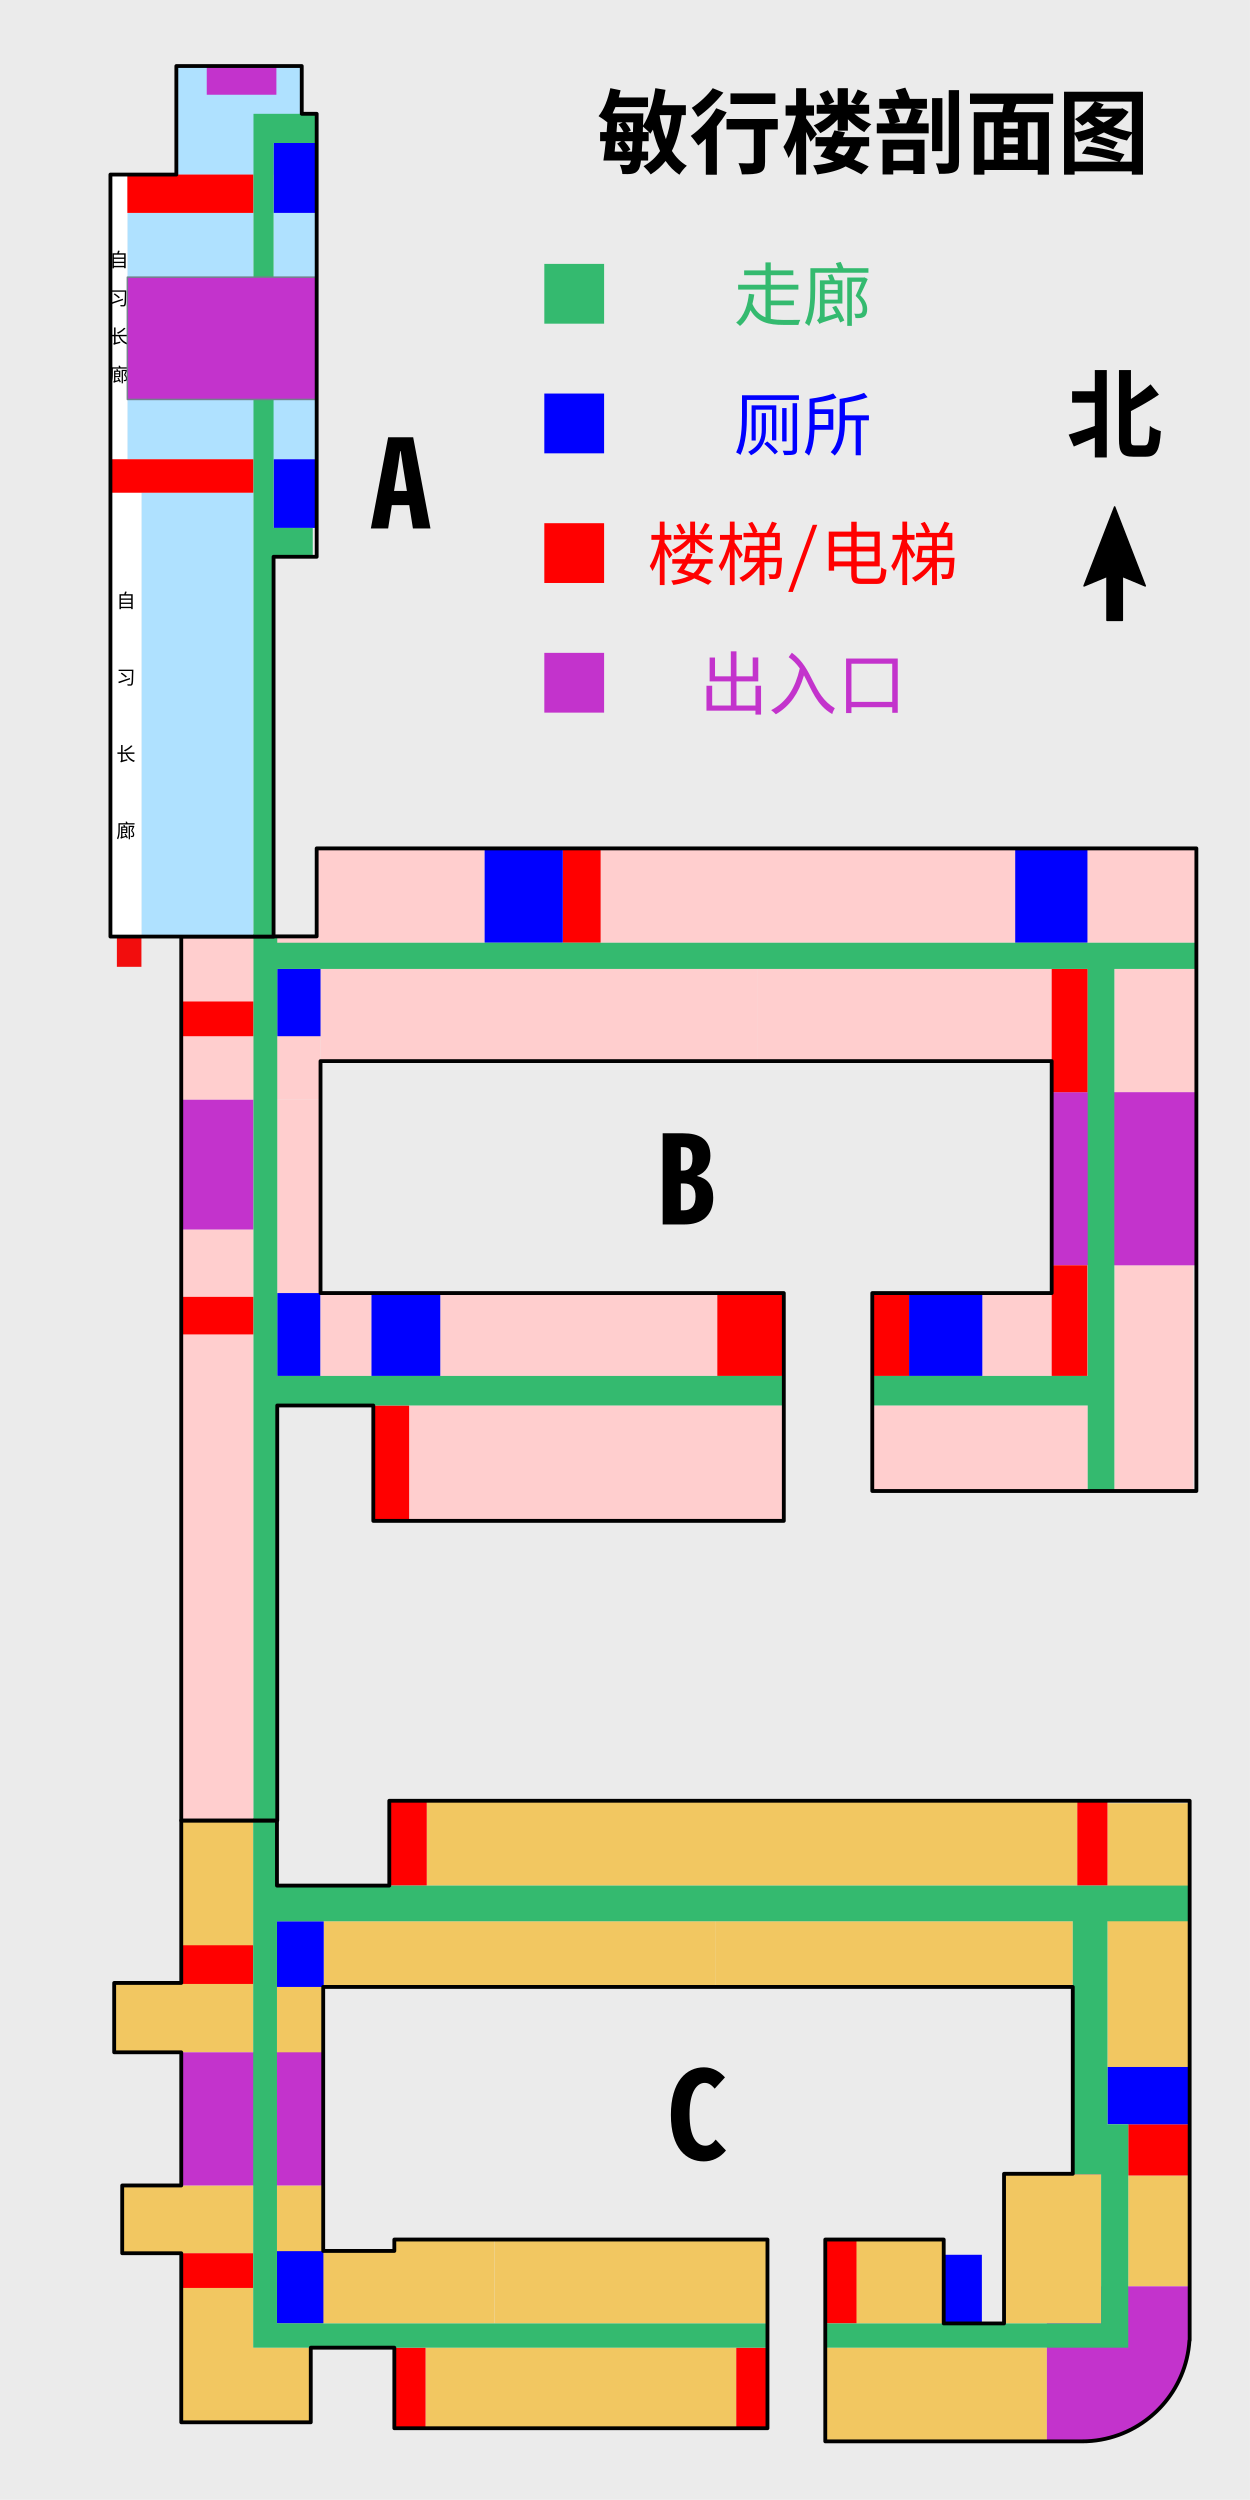
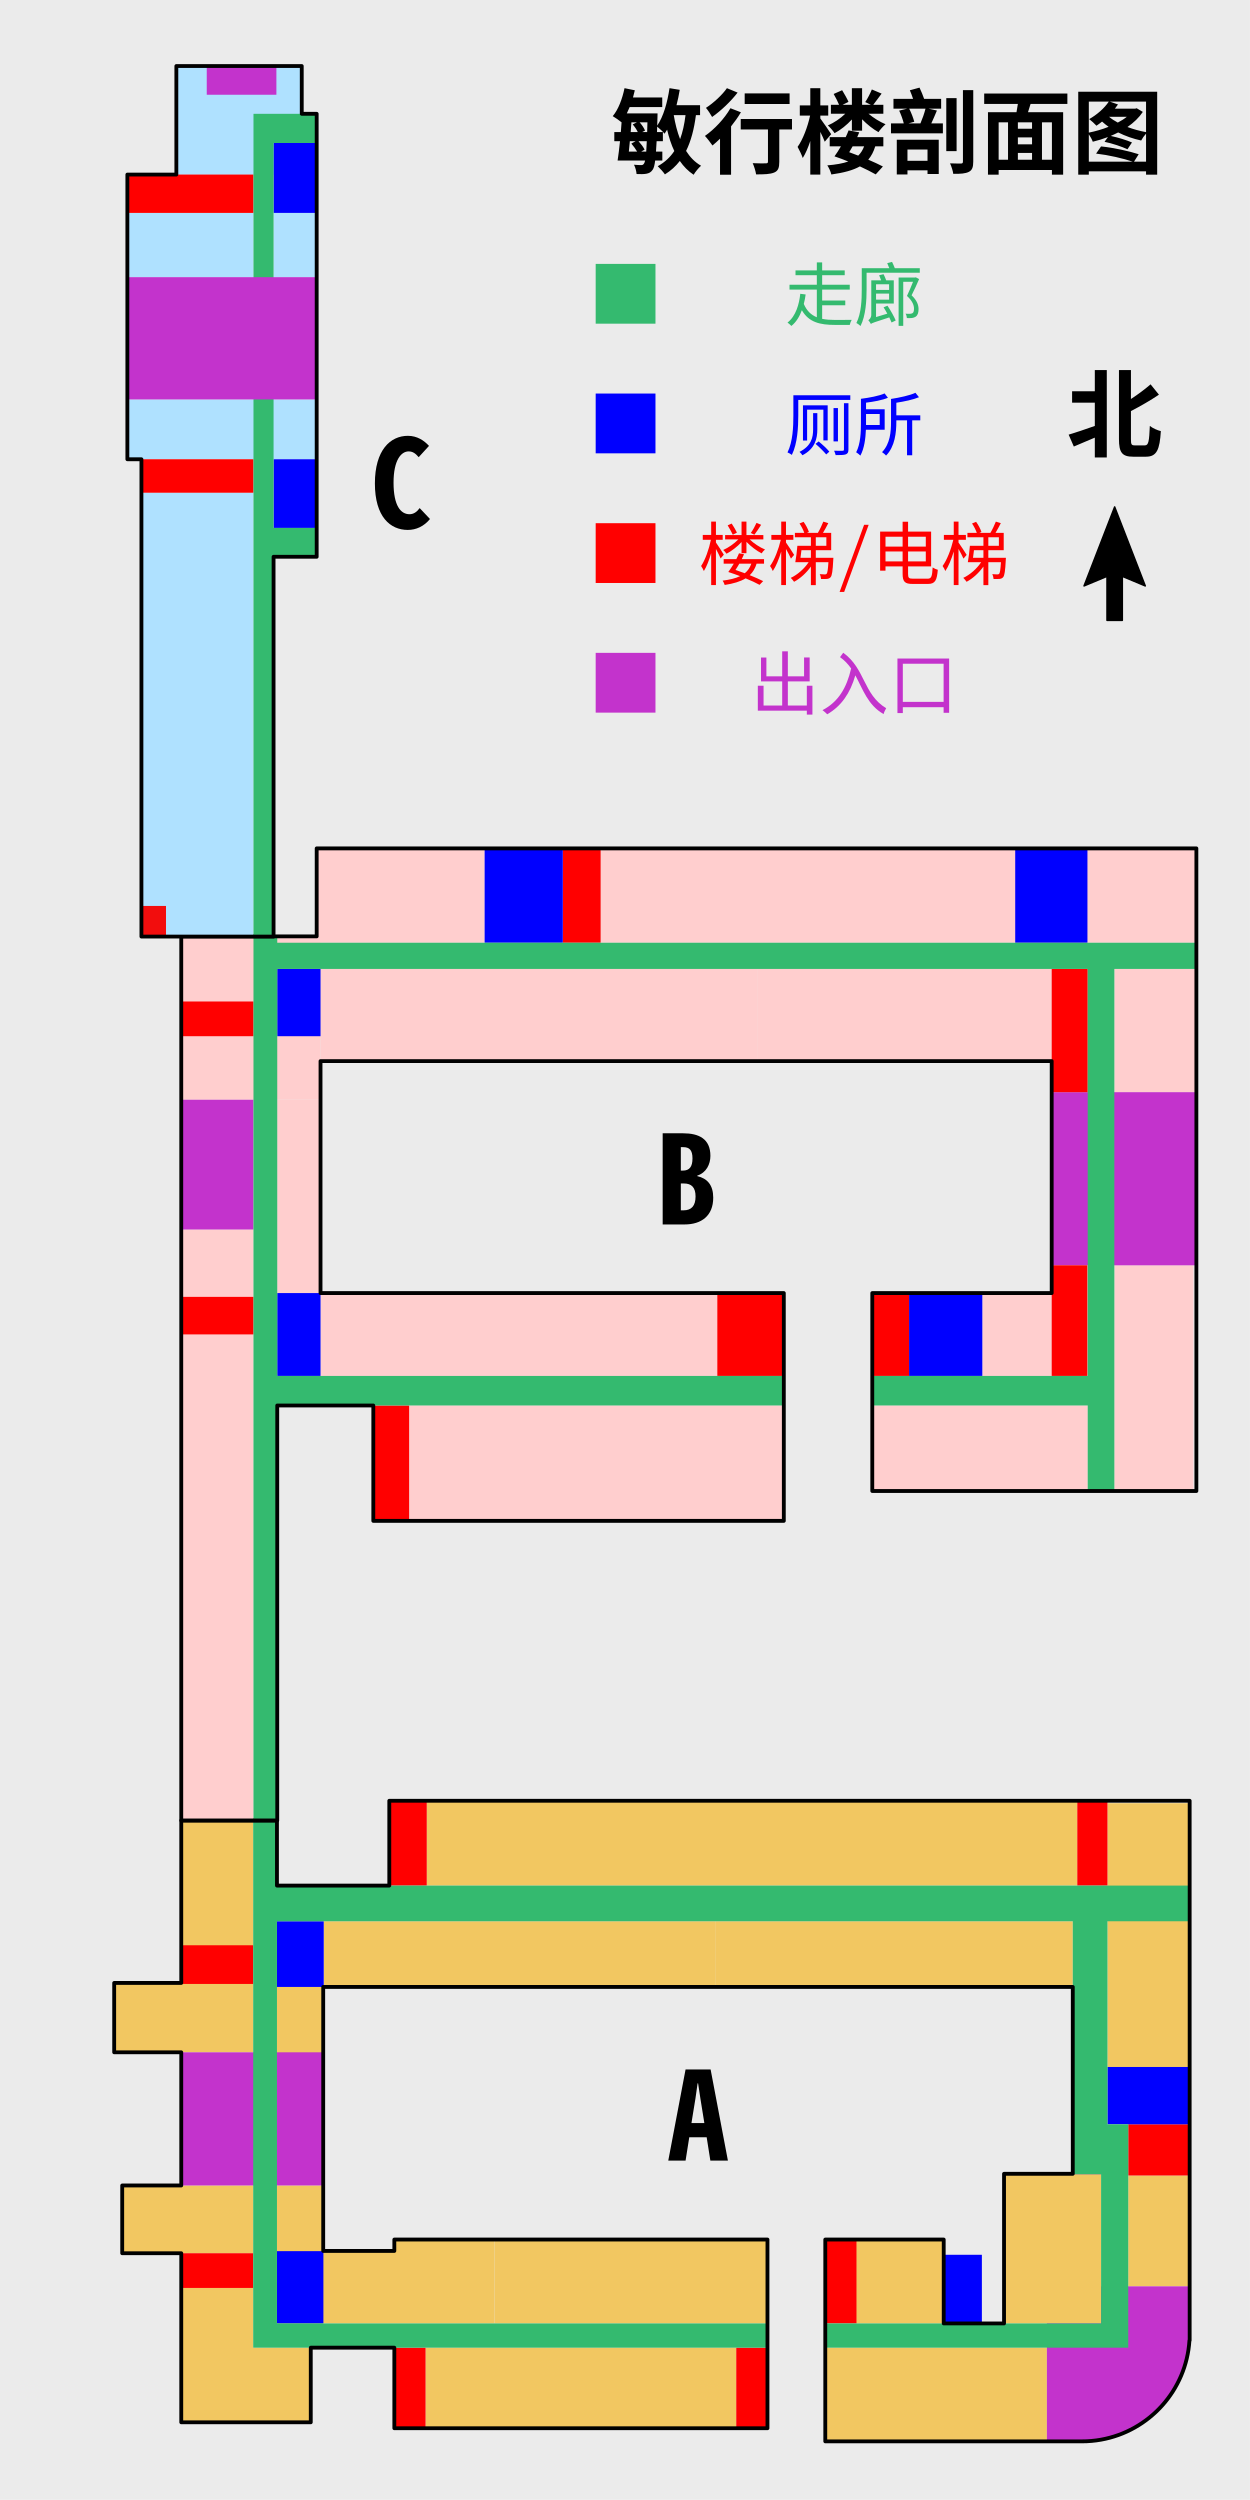
<svg xmlns="http://www.w3.org/2000/svg" width="100%" height="100%" viewBox="0 0 2717 5434" version="1.1" xml:space="preserve" style="fill-rule:evenodd;clip-rule:evenodd;stroke-linecap:round;stroke-linejoin:round;stroke-miterlimit:1.5;">
  <rect id="背景" x="0" y="-0" width="2716.53" height="5433.07" style="fill:#ebebeb;" />
  <g id="A">
-     <g id="_1层">
+     <g id="_1-2层">
      <rect id="zone-12x55-12x56" x="602.015" y="4318.82" width="100.528" height="145.395" style="fill:#f2c761;" />
      <rect id="zone-12x45-12x54" x="703.662" y="4176.07" width="852.295" height="142.75" style="fill:#f2c761;" />
      <rect id="zone-12x35-12x44" x="1555.96" y="4176.07" width="775.836" height="142.75" style="fill:#f2c761;" />
      <rect id="zone-12x30-12x34" x="2182.38" y="4724.98" width="210.969" height="325.225" style="fill:#f2c761;" />
      <rect id="zone-12x24-12x29" x="2407.17" y="3919.47" width="178.68" height="573.308" style="fill:#f2c761;" />
      <rect id="zone-12x05-12x23" x="927.583" y="3914.16" width="1414.03" height="184.355" style="fill:#f2c761;" />
      <path id="zone-12x01-12x04" d="M550.361,4460.89l-302.165,0l-0,-150.758l145.788,-0l-0,-353.198l156.377,0l0,503.956Z" style="fill:#f2c761;" />
      <rect id="zone-11x38-11x43" x="1793.83" y="5102.91" width="481.677" height="203.645" style="fill:#f2c761;" />
      <rect id="zone-11x34-11x37" x="2452.35" y="4728.68" width="133.502" height="240.884" style="fill:#f2c761;" />
      <rect id="zone-11x30-11x33" x="1860.85" y="4867.87" width="190.405" height="182.338" style="fill:#f2c761;" />
      <path id="zone-11x23-11x29" d="M1074.74,5050.2l-472.728,0l-0,-299.857l100.917,0l-0,142.756l153.966,-0l0,-25.237l217.845,0l0,182.338Z" style="fill:#f2c761;" />
      <rect id="zone-11x16-11x22" x="1074.74" y="4867.87" width="593.434" height="182.338" style="fill:#f2c761;" />
      <rect id="zone-11x06-11x15" x="924.973" y="5102.91" width="675.356" height="175.094" style="fill:#f2c761;" />
      <path id="zone-11x03-11x05" d="M675.492,5265.11l-281.508,-0l-0,-292.037l156.377,-0l0,129.845l125.131,-0l0,162.192Z" style="fill:#f2c761;" />
      <rect id="zone-11x01-11x02" x="265.637" y="4750.35" width="284.724" height="147.301" style="fill:#f2c761;" />
      <g id="_1层入口">
        <path d="M2393.35,4969.56l192.499,-0l0,117.649l-0.461,-0c-6.782,108.509 -87.611,197.083 -192.496,215.728c-13.373,2.377 -27.137,3.618 -41.189,3.618l-76.193,-0l0,-256.354l117.84,0l-0,-80.641Z" style="fill:#c333cc;" />
        <rect x="393.984" y="4460.89" width="308.948" height="289.456" style="fill:#c333cc;" />
        <rect x="2331.79" y="4619.18" width="61.553" height="106.757" style="fill:#c333cc;" />
      </g>
    </g>
    <g id="图标">
      <g id="楼梯">
        <rect x="846.166" y="3914.16" width="81.417" height="184.355" style="fill:#f00;" />
        <rect x="393.984" y="4228.22" width="156.377" height="84.072" style="fill:#f00;" />
        <rect x="857.126" y="5102.91" width="67.847" height="175.094" style="fill:#f00;" />
        <rect x="1600.33" y="5102.91" width="67.847" height="175.094" style="fill:#f00;" />
        <rect x="393.984" y="4897.65" width="156.377" height="75.42" style="fill:#f00;" />
        <rect x="2341.61" y="3914.16" width="65.552" height="184.355" style="fill:#f00;" />
        <rect x="2452.35" y="4617.38" width="133.502" height="111.294" style="fill:#f00;" />
        <rect x="1793.83" y="4867.87" width="67.847" height="182.338" style="fill:#f00;" />
      </g>
      <g id="厕所">
        <rect x="2407.17" y="4492.78" width="178.68" height="124.603" style="fill:#00f;" />
        <rect x="602.015" y="4893.1" width="100.917" height="157.101" style="fill:#00f;" />
        <rect x="602.015" y="4176.07" width="101.647" height="142.75" style="fill:#00f;" />
        <rect x="2051.26" y="4900.99" width="82.934" height="149.217" style="fill:#00f;" />
      </g>
      <path id="_1" d="M1668.18,5102.91l-1117.82,-0l0,-1145.98l51.654,0l-0,141.582l1983.83,-0l0,77.552l-178.68,-0l0,441.315l45.179,0l-0,485.529l-658.515,-0l0,-52.709l599.517,0l-0,-324.264l-61.553,0l-0,-549.871l-1729.78,-0l-0,874.135l1066.16,0l-0,52.709Z" style="fill:#34ba6f;" />
    </g>
-     <path id="_1轮廓" d="M2331.79,4724.98l-0,-406.16l-1629.25,-0l-0,573.814l154.583,-0l-0,-24.767l811.051,0l-0,410.14l-811.051,0l-0,-175.093l-181.634,-0l0,162.192l-281.508,-0l-0,-367.457l-128.347,-0l-0,-147.301l128.347,0l-0,-289.456l-145.788,0l-0,-150.758l145.788,-0l-0,-353.198l208.031,0l-0,141.582l244.151,-0l0,-184.355l1739.68,0l0,1173.05l-0.461,-0c-6.782,108.509 -87.611,197.083 -192.496,215.728c-13.373,2.377 -27.137,3.618 -41.189,3.618l-557.87,-0l0,-438.692l257.426,0l0,182.338l131.122,0l0,-325.225l149.416,0Z" style="fill:none;stroke:#000;stroke-width:8.33px;" />
+     <path id="_1-2轮廓" d="M2331.79,4724.98l-0,-406.16l-1629.25,-0l-0,573.814l154.583,-0l-0,-24.767l811.051,0l-0,410.14l-811.051,0l-0,-175.093l-181.634,-0l0,162.192l-281.508,-0l-0,-367.457l-128.347,-0l-0,-147.301l128.347,0l-0,-289.456l-145.788,0l-0,-150.758l145.788,-0l-0,-353.198l208.031,0l-0,141.582l244.151,-0l0,-184.355l1739.68,0l0,1173.05l-0.461,-0c-6.782,108.509 -87.611,197.083 -192.496,215.728c-13.373,2.377 -27.137,3.618 -41.189,3.618l-557.87,-0l0,-438.692l257.426,0l0,182.338l131.122,0l0,-325.225l149.416,0Z" style="fill:none;stroke:#000;stroke-width:8.33px;" />
  </g>
  <g id="B">
    <g id="房间1F">
      <rect id="zone-22x48-22x64" x="696.699" y="2101.47" width="948.987" height="205.051" style="fill:#ffcece;" />
      <rect id="zone-22x40-22x47" x="1645.69" y="2101.47" width="640.278" height="204.949" style="fill:#ffcece;" />
      <rect id="zone-22x38-22x39" x="2135.16" y="2810.63" width="150.808" height="180.085" style="fill:#ffcece;" />
      <rect id="zone-22x32-22x37" x="1895.98" y="3054.98" width="468.28" height="185.865" style="fill:#ffcece;" />
      <rect id="zone-22x26-22x31" x="2422.14" y="2750.28" width="171.828" height="490.563" style="fill:#ffcece;" />
      <rect id="zone-22x23-22x25" x="2422.14" y="2106.08" width="178.303" height="267.905" style="fill:#ffcece;" />
      <rect id="zone-22x11-22x22" x="1305.54" y="1844.06" width="1294.91" height="205.051" style="fill:#ffcece;" />
      <rect id="zone-22x08-22x10" x="688.331" y="1844.06" width="365.068" height="205.051" style="fill:#ffcece;" />
      <rect id="zone-22x01-22x07" x="393.984" y="2035.73" width="302.716" height="354.684" style="fill:#ffcece;" />
      <rect id="zone-21x16-21x25" x="889.288" y="3054.98" width="814.411" height="250.78" style="fill:#ffcece;" />
-       <rect id="zone-21x09-21x15" x="956.983" y="2810.63" width="602.179" height="180.085" style="fill:#ffcece;" />
+       <rect id="zone-21x09-21x15" x="696.699" y="2810.63" width="862.462" height="180.085" style="fill:#ffcece;" />
      <rect id="zone-21x07-21x08" x="602.616" y="2390.41" width="94.083" height="420.216" style="fill:#ffcece;" />
      <rect id="zone-21x01-21x06" x="393.984" y="2672.45" width="156.979" height="1284.48" style="fill:#ffcece;" />
      <rect x="393.984" y="2390.41" width="156.979" height="282.039" style="fill:#c333cc;" />
      <rect x="2285.96" y="2373.99" width="315.082" height="376.292" style="fill:#c333cc;" />
    </g>
    <g id="图标1">
      <g id="楼梯1">
        <rect x="393.984" y="2176.85" width="156.979" height="75.442" style="fill:#f00;" />
        <rect x="1223.28" y="1844.06" width="82.254" height="205.051" style="fill:#f00;" />
        <rect x="2285.96" y="2106.08" width="78.3" height="267.905" style="fill:#f00;" />
        <rect x="393.984" y="2818.89" width="156.979" height="81.562" style="fill:#f00;" />
        <rect x="811.414" y="3054.98" width="77.874" height="250.78" style="fill:#f00;" />
        <rect x="1559.16" y="2809.49" width="144.537" height="181.228" style="fill:#f00;" />
        <rect x="1894.12" y="2809.49" width="81.871" height="181.228" style="fill:#f00;" />
        <rect x="2285.96" y="2750.28" width="77.698" height="240.437" style="fill:#f00;" />
      </g>
      <g id="卫生间">
        <rect x="2206.68" y="1844.06" width="156.979" height="205.051" style="fill:#00f;" />
        <rect x="602.616" y="2810.63" width="94.083" height="180.085" style="fill:#00f;" />
        <rect x="1976" y="2810.63" width="159.16" height="180.085" style="fill:#00f;" />
        <rect x="602.616" y="2106.08" width="94.083" height="146.208" style="fill:#00f;" />
-         <rect x="807.005" y="2810.63" width="149.977" height="180.085" style="fill:#00f;" />
        <rect x="1053.4" y="1844.06" width="169.885" height="205.051" style="fill:#00f;" />
      </g>
-       <rect x="696.699" y="2814.73" width="110.306" height="175.989" style="fill:#ffcece;" />
      <path id="_1-2楼" d="M1703.7,3054.98l-1101.08,0l0,901.959l-51.653,0l-0,-1921.62l51.653,0l0,13.792l1997.83,0l-0,56.974l-178.303,-0l0,1134.76l-57.878,-0l-0,-185.865l-468.28,0l-1.859,-64.261l470.139,-0l-0,-884.634l-1761.65,-0l0,884.634l1101.08,-0l-0,64.261Z" style="fill:#34ba6f;" />
    </g>
-     <path id="_1-2轮廓" d="M688.331,1844.06l1912.11,0l-0,1396.79l-704.461,-0l-0,-430.211l389.98,0l-0,-504.207l-1589.27,-0l0,504.207l1007,0l-0,495.126l-892.285,-0l-0,-250.78l-208.798,0l0,901.959l-208.632,0l-0,-1921.62l294.347,0l-0,-191.259Z" style="fill:none;stroke:#000;stroke-width:8.33px;" />
+     <path id="_1-2轮廓1" d="M1703.7,2810.63l-0,495.126l-892.285,-0l-0,-250.78l-208.798,0l0,901.959l-208.632,0l-0,-1921.62l294.347,0l-0,-191.259l1912.11,0l-0,1396.79l-704.461,-0l-0,-430.211l389.98,0l-0,-504.207l-1589.27,-0l0,504.207l1007,0Z" style="fill:none;stroke:#000;stroke-width:8.33px;" />
  </g>
  <g id="C">
    <g id="房间">
      <rect id="zone-32x06-32x07" x="594.621" y="462.765" width="93.71" height="139.707" style="fill:#afe1ff;" />
+       <rect id="zone-32x03-32x05" x="383.312" y="143.552" width="272.57" height="236.375" style="fill:#afe1ff;" />
+       <rect id="zone-32x01-32x02" x="276.841" y="462.765" width="274.122" height="139.707" style="fill:#afe1ff;" />
      <rect id="zone-31x15-31x18" x="276.841" y="868.221" width="410.722" height="130.026" style="fill:#afe1ff;" />
      <rect id="zone-31x01-31x14" x="307.414" y="1070.73" width="243.549" height="964.589" style="fill:#afe1ff;" />
-       <rect id="zone-32x01-32x02" x="276.841" y="462.765" width="274.122" height="139.707" style="fill:#afe1ff;" />
-       <rect id="zone-32x04-32x05" x="383.312" y="143.552" width="272.57" height="236.375" style="fill:#afe1ff;" />
    </g>
    <g id="楼梯2">
-       <g id="自习长廊">
-         <rect x="240.03" y="379.438" width="36.81" height="618.809" style="fill:#fff;" />
-         <rect x="240.03" y="1070.96" width="67.384" height="964.359" style="fill:#fff;" />
-       </g>
      <rect x="276.841" y="379.438" width="274.122" height="83.327" style="fill:#f00;" />
-       <rect x="240.03" y="998.247" width="310.933" height="72.71" style="fill:#f00;" />
+       <rect x="307.414" y="998.247" width="243.549" height="72.71" style="fill:#f00;" />
      <g id="厕所1">
        <rect x="594.621" y="310.822" width="93.71" height="151.943" style="fill:#00f;" />
        <rect x="594.621" y="998.247" width="93.71" height="149.242" style="fill:#00f;" />
      </g>
-       <rect x="254.028" y="2035.32" width="53.386" height="66.159" style="fill:#f20d0d;" />
+       <rect x="307.414" y="1969.16" width="53.386" height="66.159" style="fill:#f20d0d;" />
    </g>
-     <path id="走廊" d="M550.963,2035.32l-0,-1787.93l137.368,0l-0,63.435l-93.71,-0l0,836.666l85.169,0l-0,62.721l-85.169,-0l0,825.106l-43.658,0Z" style="fill:#34ba6f;" />
-     <g id="文字">
-       <g>
-         <text x="237.602px" y="579.842px" style="font-family:'NotoSansMonoCJKsc-Regular', 'Noto Sans Mono CJK SC', sans-serif;font-size:41.667px;">自</text>
-         <text x="237.602px" y="663.176px" style="font-family:'NotoSansMonoCJKsc-Regular', 'Noto Sans Mono CJK SC', sans-serif;font-size:41.667px;">习</text>
-         <text x="237.602px" y="746.509px" style="font-family:'NotoSansMonoCJKsc-Regular', 'Noto Sans Mono CJK SC', sans-serif;font-size:41.667px;">长</text>
-         <text x="237.602px" y="829.842px" style="font-family:'NotoSansMonoCJKsc-Regular', 'Noto Sans Mono CJK SC', sans-serif;font-size:41.667px;">廊</text>
-       </g>
-       <g transform="matrix(1,0,0,1,-18.9408,0)">
-         <text x="271.83px" y="1320.84px" style="font-family:'NotoSansMonoCJKsc-Regular', 'Noto Sans Mono CJK SC', sans-serif;font-size:41.667px;">自</text>
-         <text x="271.83px" y="1487.51px" style="font-family:'NotoSansMonoCJKsc-Regular', 'Noto Sans Mono CJK SC', sans-serif;font-size:41.667px;">习</text>
-         <text x="271.83px" y="1654.17px" style="font-family:'NotoSansMonoCJKsc-Regular', 'Noto Sans Mono CJK SC', sans-serif;font-size:41.667px;">长</text>
-         <g transform="matrix(41.6667,0,0,41.6667,313.496,1820.84)" />
-         <text x="271.83px" y="1820.84px" style="font-family:'NotoSansMonoCJKsc-Regular', 'Noto Sans Mono CJK SC', sans-serif;font-size:41.667px;">廊</text>
-       </g>
-     </g>
+     <path id="走廊" d="M550.963,2035.32l-0,-1787.93l137.368,0l-0,63.435l-93.71,-0l0,836.666l93.71,0l-0,62.721l-93.71,-0l0,825.106l-43.658,0Z" style="fill:#34ba6f;" />
    <g id="_1F入口">
      <rect x="449.38" y="143.552" width="151.384" height="62.387" style="fill:#c333cc;" />
-       <rect x="276.841" y="602.472" width="410.722" height="265.749" style="fill:#c333cc;stroke:#737f8c;stroke-width:3.33px;" />
+       <rect x="276.841" y="602.472" width="410.722" height="265.749" style="fill:#c333cc;" />
    </g>
-     <path id="轮廓" d="M383.312,143.552l272.57,-0l-0,103.835l32.449,0l-0,962.822l-93.71,-0l0,825.521l-354.591,-0l0,-1656.29l143.282,-0l-0,-235.886Z" style="fill:none;stroke:#000;stroke-width:8.33px;" />
+     <path id="_1-3-4轮廓" d="M276.841,379.438l106.471,-0l-0,-235.886l272.57,-0l-0,103.835l32.449,0l-0,962.822l-93.71,-0l0,825.521l-287.207,-0l0,-1037.48l-30.573,-0l-0,-618.809Z" style="fill:none;stroke:#000;stroke-width:8.33px;" />
  </g>
  <g id="图例">
    <g>
      <path d="M2406.18,1252.71l-49.897,20.841l66.529,-171.672l66.529,171.672l-49.897,-20.841l0,95.658l-33.264,0l-0,-95.658Z" style="stroke:#000;stroke-width:3.33px;" />
      <g transform="matrix(208.333,0,0,208.333,2526.98,977.891)" />
      <text x="2318.64px" y="977.891px" style="font-family:'NotoSansMonoCJKsc-Bold', 'Noto Sans Mono CJK SC', sans-serif;font-weight:700;font-size:208.333px;">北</text>
    </g>
    <g>
      <g id="出入口">
-         <rect x="1183.13" y="573.603" width="129.947" height="129.947" style="fill:#34ba6f;" />
-         <g transform="matrix(150,0,0,150,1894.96,696.177)" />
-         <text x="1594.96px" y="696.177px" style="font-family:'NotoSansMonoCJKsc-Regular', 'Noto Sans Mono CJK SC', sans-serif;font-size:150px;fill:#34ba6f;">走廊</text>
+         <rect x="1294.78" y="573.603" width="129.947" height="129.947" style="fill:#34ba6f;" />
+         <g transform="matrix(150,0,0,150,2006.62,696.177)" />
+         <text x="1706.62px" y="696.177px" style="font-family:'NotoSansMonoCJKsc-Regular', 'Noto Sans Mono CJK SC', sans-serif;font-size:150px;fill:#34ba6f;">走廊</text>
      </g>
      <g id="厕所2">
-         <rect x="1183.13" y="855.416" width="129.947" height="129.947" style="fill:#00f;" />
-         <g transform="matrix(150,0,0,150,1894.96,977.99)" />
-         <text x="1594.96px" y="977.99px" style="font-family:'NotoSansMonoCJKsc-Regular', 'Noto Sans Mono CJK SC', sans-serif;font-size:150px;fill:#00f;">厕所</text>
+         <rect x="1294.78" y="855.416" width="129.947" height="129.947" style="fill:#00f;" />
+         <g transform="matrix(150,0,0,150,2006.62,977.99)" />
+         <text x="1706.62px" y="977.99px" style="font-family:'NotoSansMonoCJKsc-Regular', 'Noto Sans Mono CJK SC', sans-serif;font-size:150px;fill:#00f;">厕所</text>
      </g>
      <g id="楼梯3">
-         <rect x="1183.13" y="1137.23" width="129.947" height="129.947" style="fill:#f00;" />
-         <g transform="matrix(150,0,0,150,2082.46,1259.8)" />
-         <text x="1407.46px" y="1259.8px" style="font-family:'NotoSansMonoCJKsc-Regular', 'Noto Sans Mono CJK SC', sans-serif;font-size:150px;fill:#f00;">楼梯/电梯</text>
+         <rect x="1294.78" y="1137.23" width="129.947" height="129.947" style="fill:#f00;" />
+         <g transform="matrix(150,0,0,150,2194.12,1259.8)" />
+         <text x="1519.12px" y="1259.8px" style="font-family:'NotoSansMonoCJKsc-Regular', 'Noto Sans Mono CJK SC', sans-serif;font-size:150px;fill:#f00;">楼梯/电梯</text>
      </g>
      <g id="楼梯4">
-         <rect x="1183.13" y="1419.04" width="129.947" height="129.947" style="fill:#c333cc;" />
-         <g transform="matrix(150,0,0,150,1969.96,1541.62)" />
-         <text x="1519.96px" y="1541.62px" style="font-family:'NotoSansMonoCJKsc-Regular', 'Noto Sans Mono CJK SC', sans-serif;font-size:150px;fill:#c333cc;">出入口</text>
+         <rect x="1294.78" y="1419.04" width="129.947" height="129.947" style="fill:#c333cc;" />
+         <g transform="matrix(150,0,0,150,2081.62,1541.62)" />
+         <text x="1631.62px" y="1541.62px" style="font-family:'NotoSansMonoCJKsc-Regular', 'Noto Sans Mono CJK SC', sans-serif;font-size:150px;fill:#c333cc;">出入口</text>
      </g>
    </g>
-     <g transform="matrix(200,0,0,200,2498.37,361.658)" />
-     <text x="1298.37px" y="361.658px" style="font-family:'NotoSansMonoCJKsc-Bold', 'Noto Sans Mono CJK SC', sans-serif;font-weight:700;font-size:200px;">敏行楼剖面图</text>
+     <g transform="matrix(200,0,0,200,2529.25,361.658)" />
+     <text x="1329.25px" y="361.658px" style="font-family:'NotoSansMonoCJKsc-Bold', 'Noto Sans Mono CJK SC', sans-serif;font-weight:700;font-size:200px;">敏行楼剖面图</text>
    <g id="楼号">
-       <g transform="matrix(266.667,0,0,266.667,937.531,1148.66)" />
-       <text x="804.198px" y="1148.65px" style="font-family:'NotoSansMonoCJKsc-Bold', 'Noto Sans Mono CJK SC', sans-serif;font-weight:700;font-size:266.667px;">A</text>
+       <g transform="matrix(266.667,0,0,266.667,1584.03,4696.28)" />
+       <text x="1450.7px" y="4696.28px" style="font-family:'NotoSansMonoCJKsc-Bold', 'Noto Sans Mono CJK SC', sans-serif;font-weight:700;font-size:266.667px;">A</text>
      <g transform="matrix(266.667,0,0,266.667,1558,2661.46)" />
      <text x="1424.66px" y="2661.46px" style="font-family:'NotoSansMonoCJKsc-Bold', 'Noto Sans Mono CJK SC', sans-serif;font-weight:700;font-size:266.667px;">B</text>
-       <g transform="matrix(266.667,0,0,266.667,1580.9,4694.84)" />
-       <text x="1447.57px" y="4694.84px" style="font-family:'NotoSansMonoCJKsc-Bold', 'Noto Sans Mono CJK SC', sans-serif;font-weight:700;font-size:266.667px;">C</text>
+       <g transform="matrix(266.667,0,0,266.667,937.531,1148.66)" />
+       <text x="804.198px" y="1148.65px" style="font-family:'NotoSansMonoCJKsc-Bold', 'Noto Sans Mono CJK SC', sans-serif;font-weight:700;font-size:266.667px;">C</text>
    </g>
  </g>
</svg>
